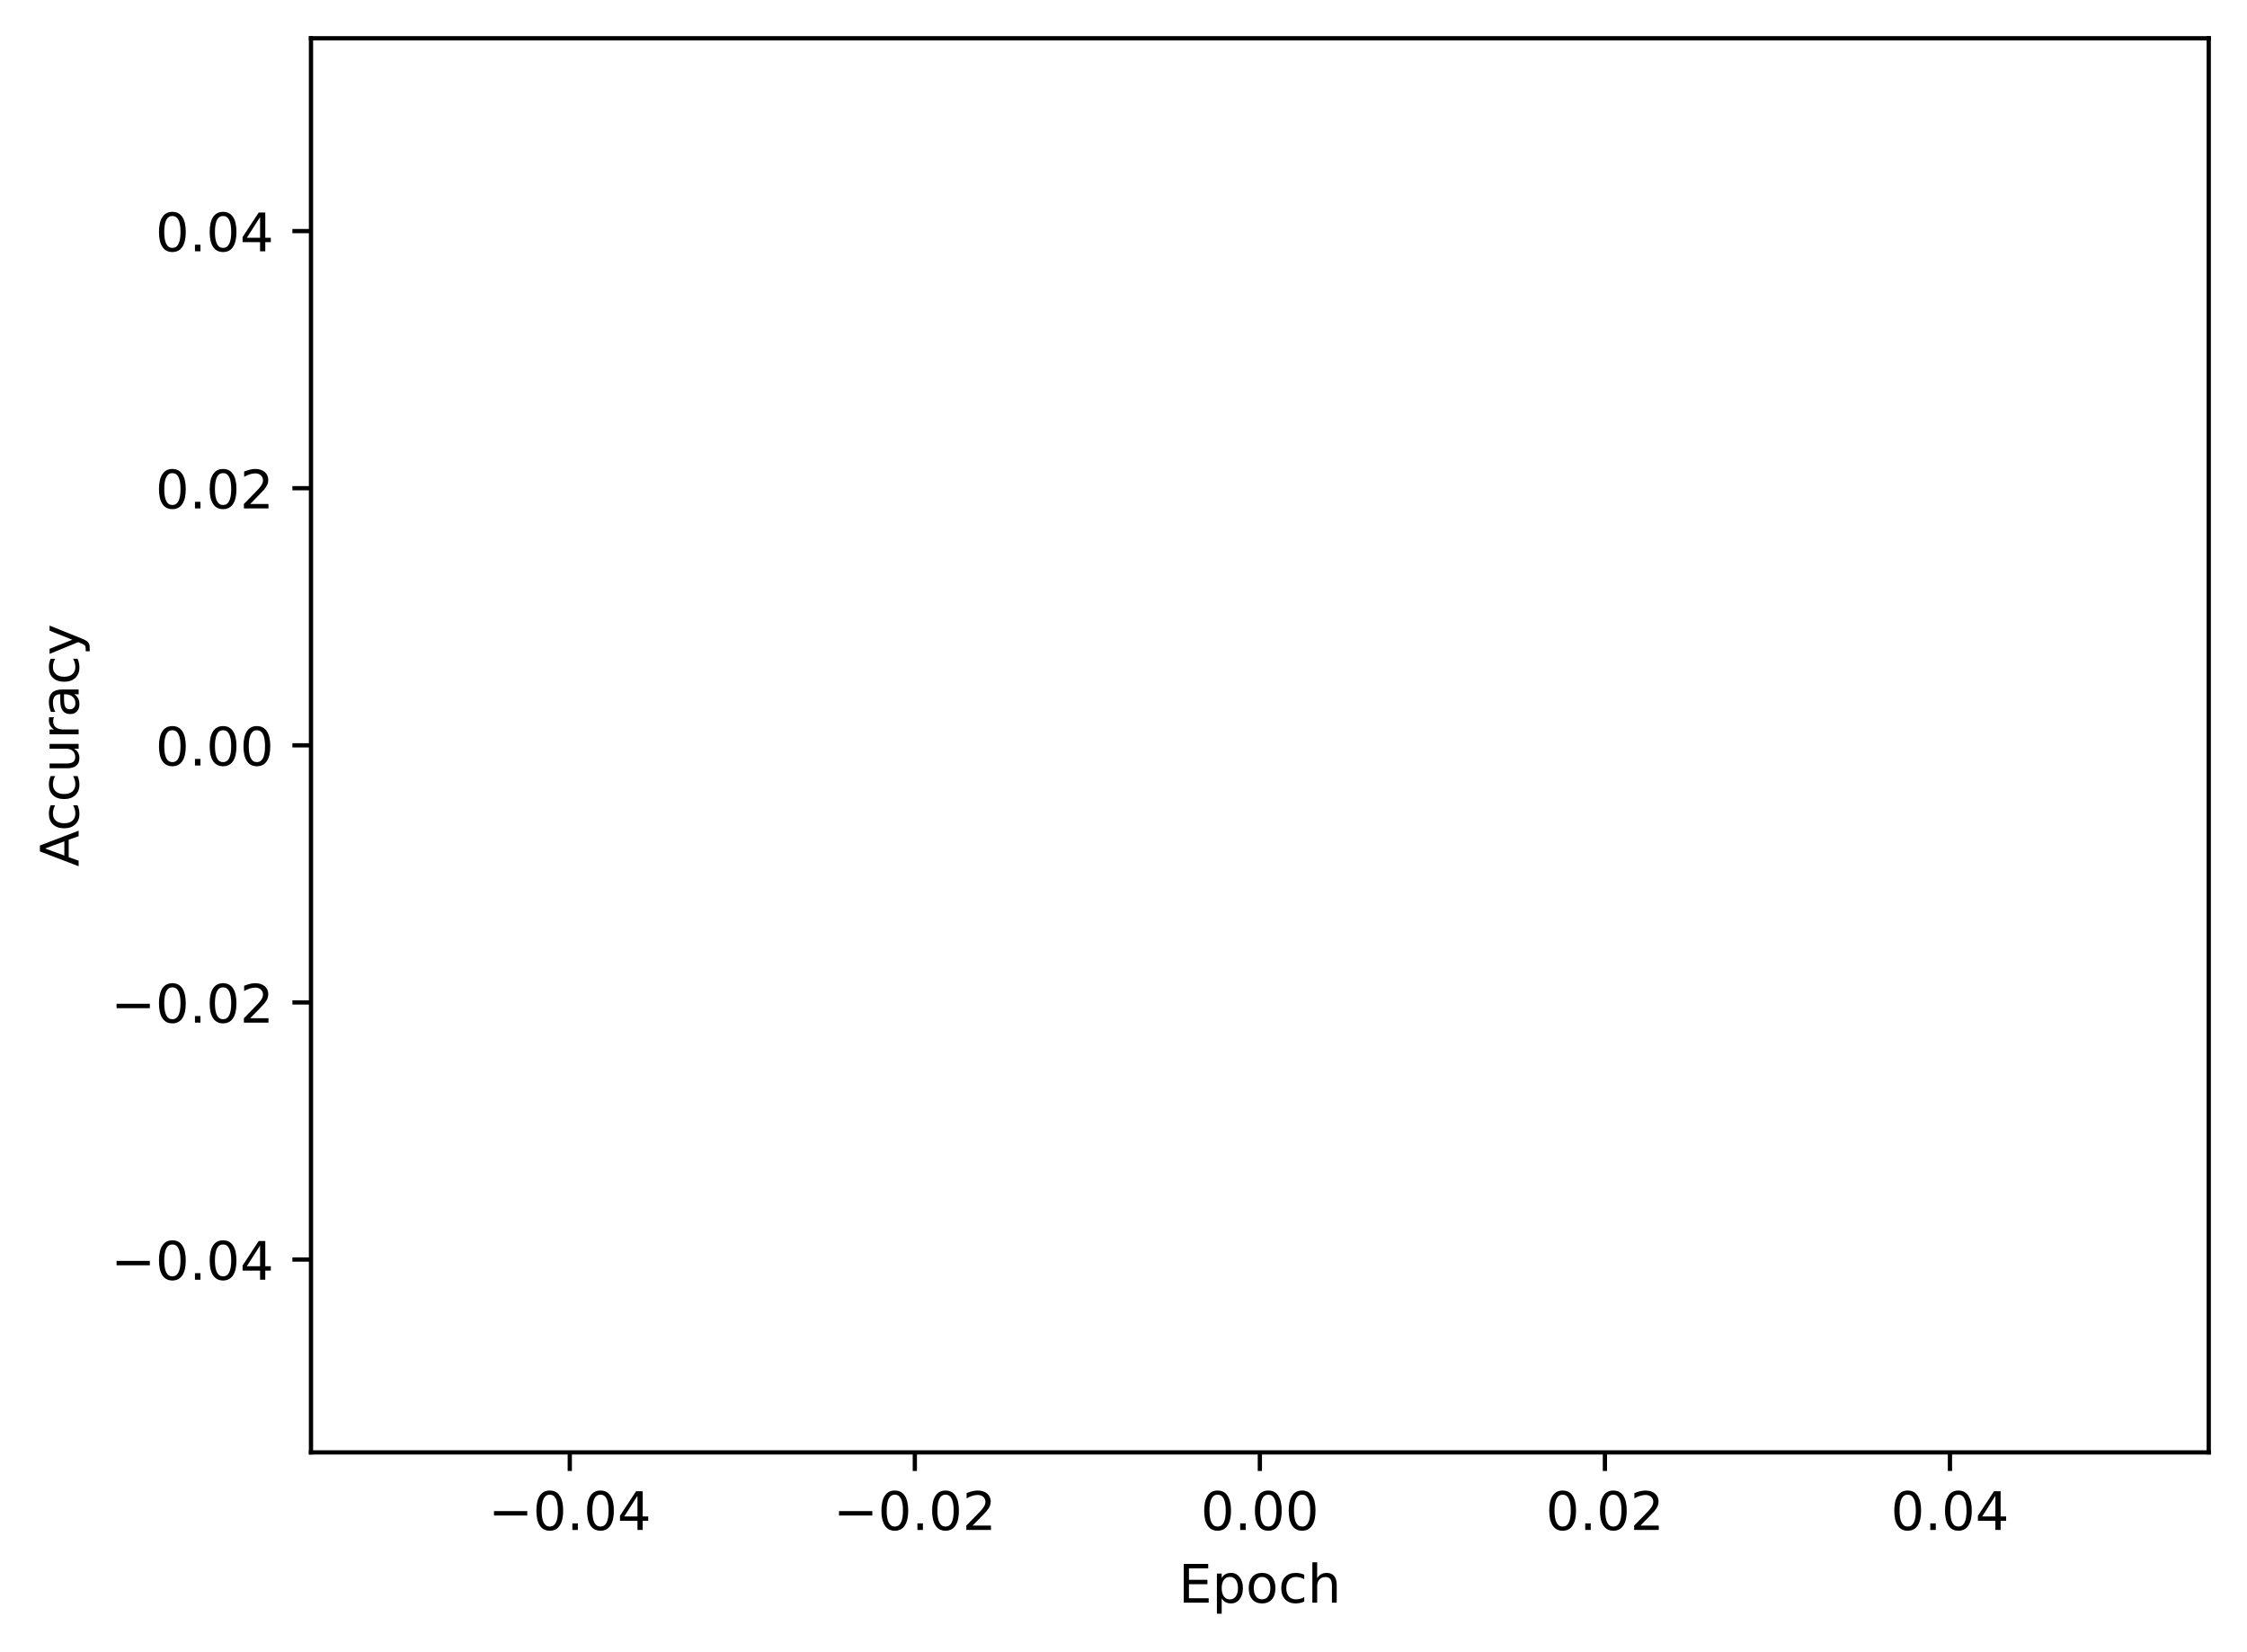
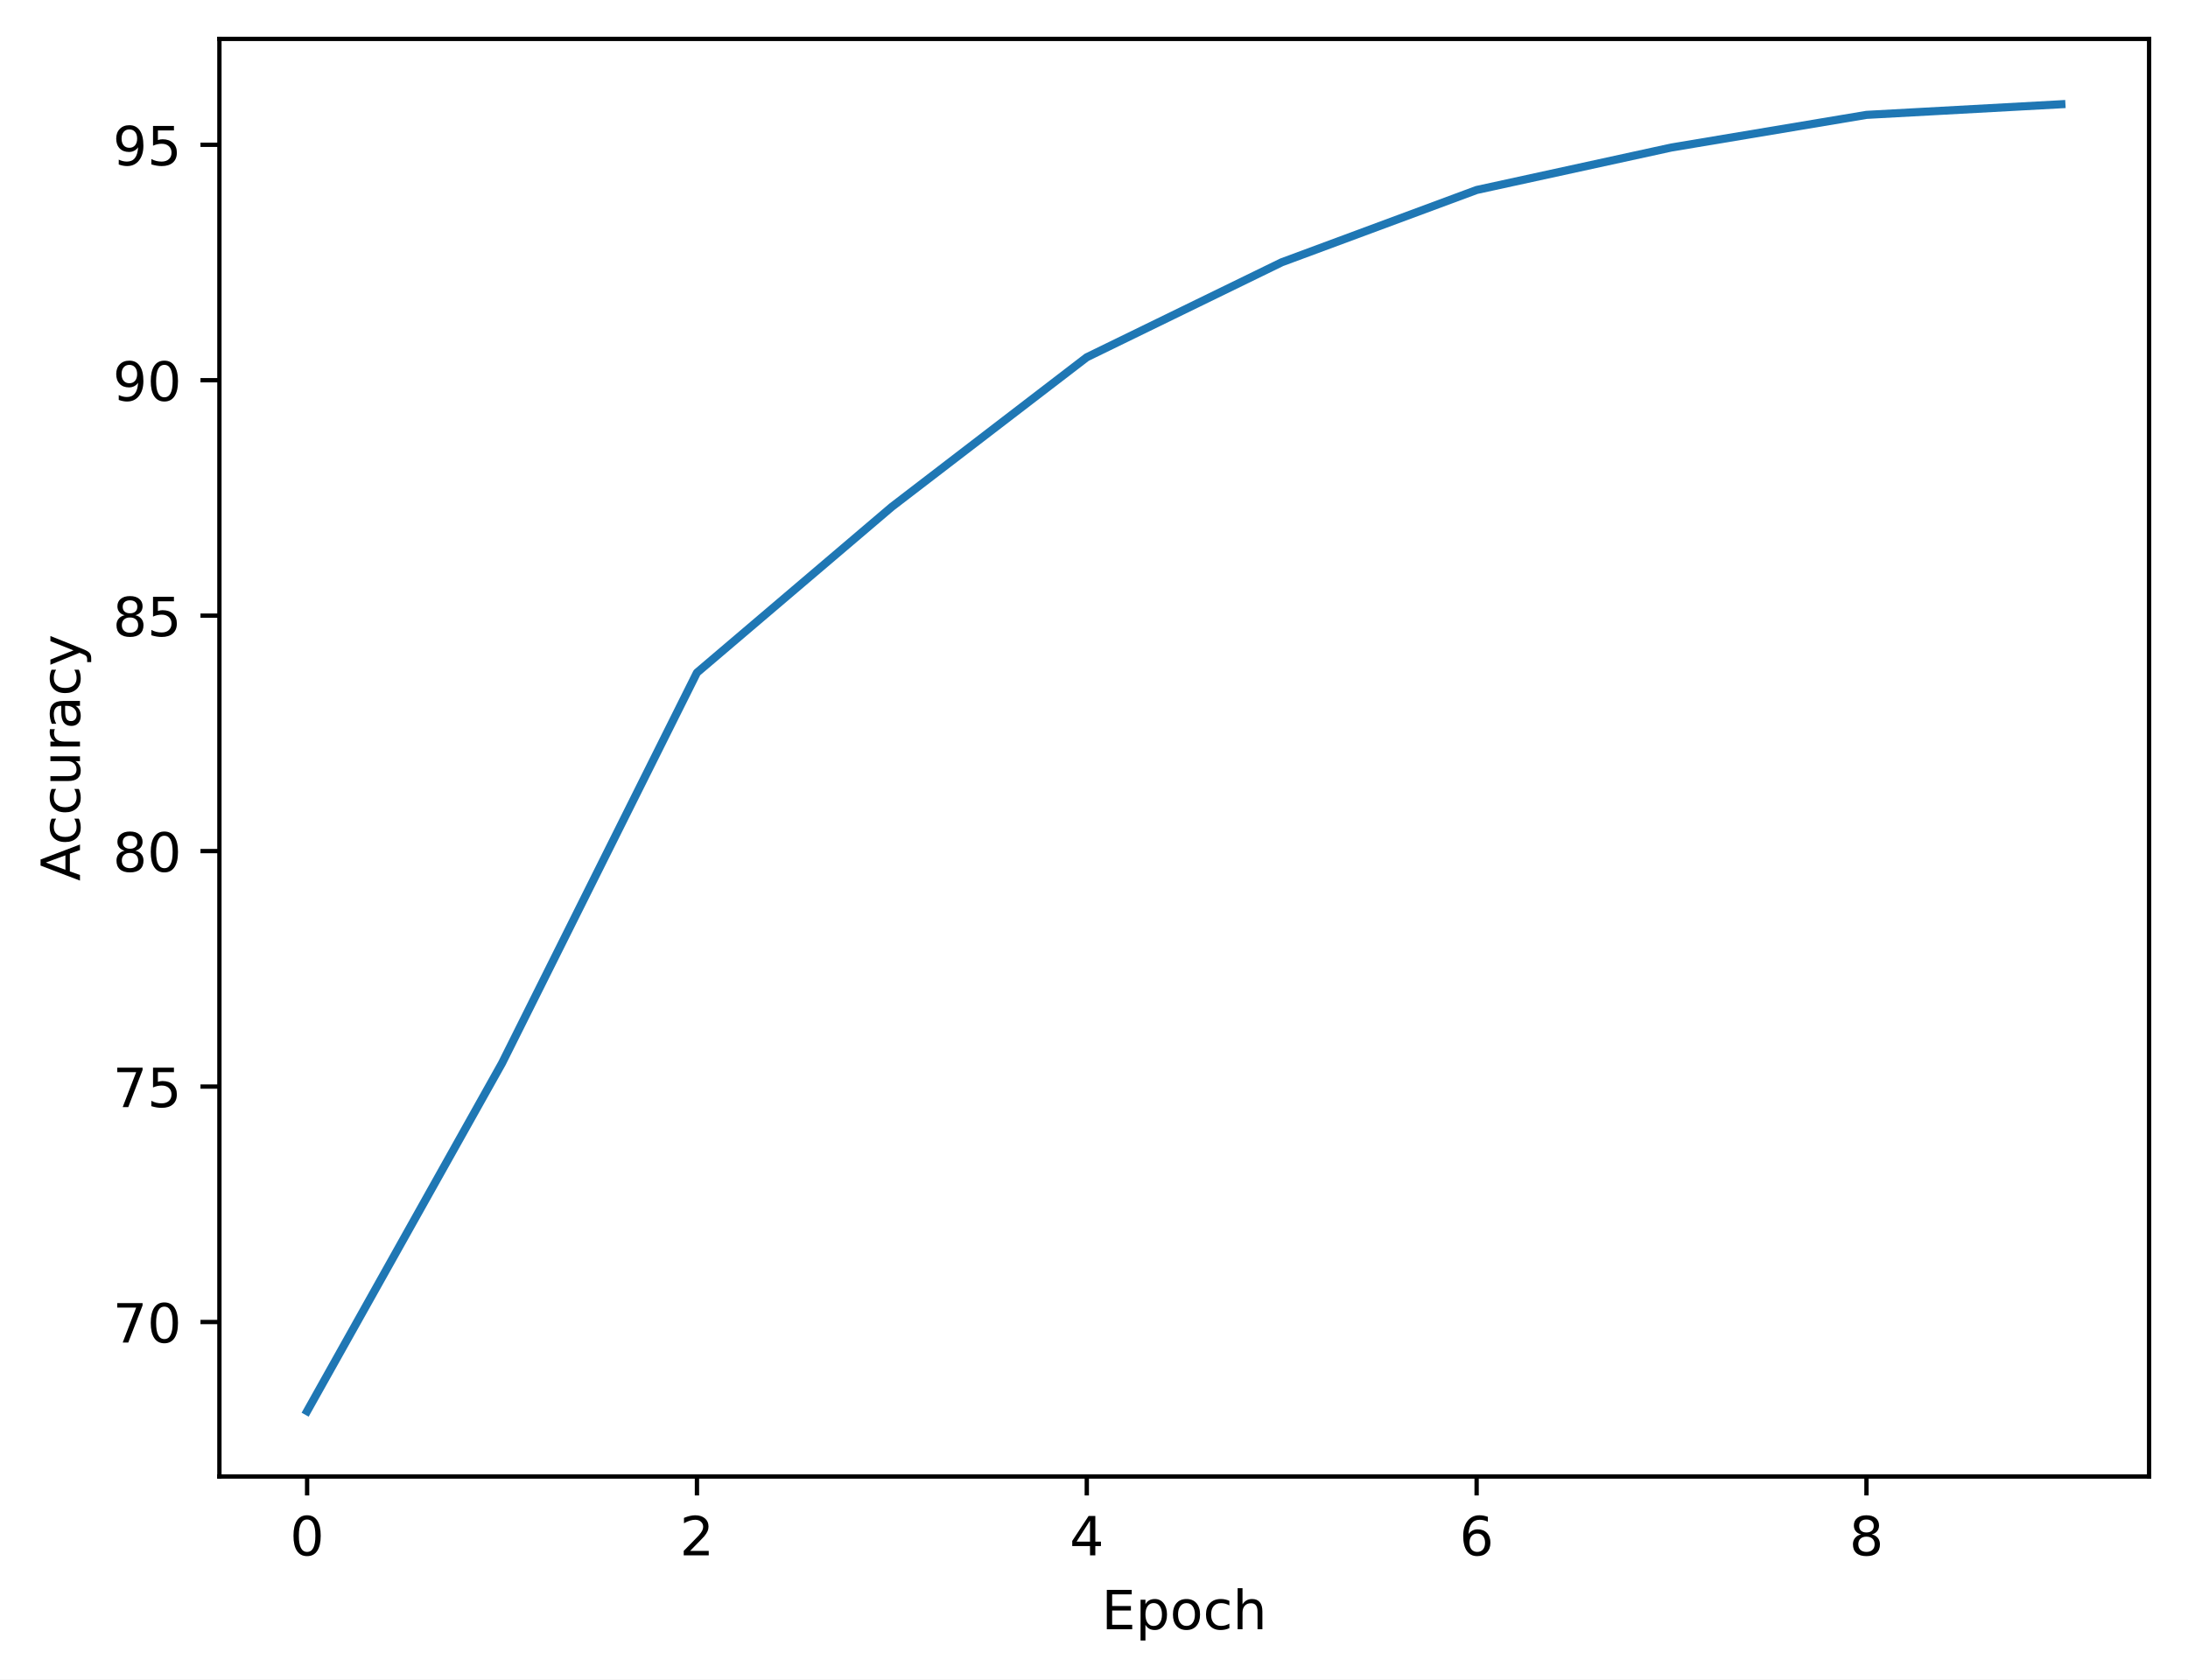
- <svg xmlns="http://www.w3.org/2000/svg" xmlns:xlink="http://www.w3.org/1999/xlink" width="422.843pt" height="310.868pt" viewBox="0 0 422.843 310.868" version="1.1">
+ <svg xmlns="http://www.w3.org/2000/svg" xmlns:xlink="http://www.w3.org/1999/xlink" width="404.923pt" height="310.868pt" viewBox="0 0 404.923 310.868" version="1.1">
  <defs>
    <style type="text/css">*{stroke-linejoin: round; stroke-linecap: butt}</style>
  </defs>
  <g id="figure_1">
    <g id="patch_1">
-       <path d="M 0 310.868  L 422.843 310.868  L 422.843 0  L 0 0  z " style="fill: #ffffff" />
+       <path d="M 0 310.868  L 404.923 310.868  L 404.923 0  L 0 0  z " style="fill: #ffffff" />
    </g>
    <g id="axes_1">
      <g id="patch_2">
-         <path d="M 58.523 273.312  L 415.643 273.312  L 415.643 7.2  L 58.523 7.2  z " style="fill: #ffffff" />
+         <path d="M 40.603 273.312  L 397.723 273.312  L 397.723 7.2  L 40.603 7.2  z " style="fill: #ffffff" />
      </g>
      <g id="matplotlib.axis_1">
        <g id="xtick_1">
          <g id="line2d_1">
            <defs>
-               <path id="m03c3d9ad0e" d="M 0 0  L 0 3.5  " style="stroke: #000000; stroke-width: 0.8" />
-             </defs>
-             <g>
-               <use xlink:href="#m03c3d9ad0e" x="107.222" y="273.312" style="stroke: #000000; stroke-width: 0.8" />
+               <path id="m782e7ac2ed" d="M 0 0  L 0 3.5  " style="stroke: #000000; stroke-width: 0.8" />
+             </defs>
+             <g>
+               <use xlink:href="#m782e7ac2ed" x="56.836" y="273.312" style="stroke: #000000; stroke-width: 0.8" />
            </g>
          </g>
          <g id="text_1">
-             <g transform="translate(91.89896 287.9104) scale(0.1 -0.1)">
-               <defs>
-                 <path id="DejaVuSans-2212" d="M 678 2272  L 4684 2272  L 4684 1741  L 678 1741  L 678 2272  z " transform="scale(0.015625)" />
+             <g transform="translate(53.6546 287.9104) scale(0.1 -0.1)">
+               <defs>
                <path id="DejaVuSans-30" d="M 2034 4250  Q 1547 4250 1301 3770  Q 1056 3291 1056 2328  Q 1056 1369 1301 889  Q 1547 409 2034 409  Q 2525 409 2770 889  Q 3016 1369 3016 2328  Q 3016 3291 2770 3770  Q 2525 4250 2034 4250  z M 2034 4750  Q 2819 4750 3233 4129  Q 3647 3509 3647 2328  Q 3647 1150 3233 529  Q 2819 -91 2034 -91  Q 1250 -91 836 529  Q 422 1150 422 2328  Q 422 3509 836 4129  Q 1250 4750 2034 4750  z " transform="scale(0.015625)" />
-                 <path id="DejaVuSans-2e" d="M 684 794  L 1344 794  L 1344 0  L 684 0  L 684 794  z " transform="scale(0.015625)" />
-                 <path id="DejaVuSans-34" d="M 2419 4116  L 825 1625  L 2419 1625  L 2419 4116  z M 2253 4666  L 3047 4666  L 3047 1625  L 3713 1625  L 3713 1100  L 3047 1100  L 3047 0  L 2419 0  L 2419 1100  L 313 1100  L 313 1709  L 2253 4666  z " transform="scale(0.015625)" />
-               </defs>
-               <use xlink:href="#DejaVuSans-2212" />
-               <use xlink:href="#DejaVuSans-30" x="83.789" />
-               <use xlink:href="#DejaVuSans-2e" x="147.412" />
-               <use xlink:href="#DejaVuSans-30" x="179.199" />
-               <use xlink:href="#DejaVuSans-34" x="242.822" />
+               </defs>
+               <use xlink:href="#DejaVuSans-30" />
            </g>
          </g>
        </g>
        <g id="xtick_2">
          <g id="line2d_2">
            <g>
-               <use xlink:href="#m03c3d9ad0e" x="172.153" y="273.312" style="stroke: #000000; stroke-width: 0.8" />
+               <use xlink:href="#m782e7ac2ed" x="128.981" y="273.312" style="stroke: #000000; stroke-width: 0.8" />
            </g>
          </g>
          <g id="text_2">
-             <g transform="translate(156.8299 287.9104) scale(0.1 -0.1)">
+             <g transform="translate(125.8001 287.9104) scale(0.1 -0.1)">
              <defs>
                <path id="DejaVuSans-32" d="M 1228 531  L 3431 531  L 3431 0  L 469 0  L 469 531  Q 828 903 1448 1529  Q 2069 2156 2228 2338  Q 2531 2678 2651 2914  Q 2772 3150 2772 3378  Q 2772 3750 2511 3984  Q 2250 4219 1831 4219  Q 1534 4219 1204 4116  Q 875 4013 500 3803  L 500 4441  Q 881 4594 1212 4672  Q 1544 4750 1819 4750  Q 2544 4750 2975 4387  Q 3406 4025 3406 3419  Q 3406 3131 3298 2873  Q 3191 2616 2906 2266  Q 2828 2175 2409 1742  Q 1991 1309 1228 531  z " transform="scale(0.015625)" />
              </defs>
-               <use xlink:href="#DejaVuSans-2212" />
-               <use xlink:href="#DejaVuSans-30" x="83.789" />
-               <use xlink:href="#DejaVuSans-2e" x="147.412" />
-               <use xlink:href="#DejaVuSans-30" x="179.199" />
-               <use xlink:href="#DejaVuSans-32" x="242.822" />
+               <use xlink:href="#DejaVuSans-32" />
            </g>
          </g>
        </g>
        <g id="xtick_3">
          <g id="line2d_3">
            <g>
-               <use xlink:href="#m03c3d9ad0e" x="237.083" y="273.312" style="stroke: #000000; stroke-width: 0.8" />
+               <use xlink:href="#m782e7ac2ed" x="201.127" y="273.312" style="stroke: #000000; stroke-width: 0.8" />
            </g>
          </g>
          <g id="text_3">
-             <g transform="translate(225.9506 287.9104) scale(0.1 -0.1)">
-               <use xlink:href="#DejaVuSans-30" />
-               <use xlink:href="#DejaVuSans-2e" x="63.623" />
-               <use xlink:href="#DejaVuSans-30" x="95.41" />
-               <use xlink:href="#DejaVuSans-30" x="159.033" />
+             <g transform="translate(197.9455 287.9104) scale(0.1 -0.1)">
+               <defs>
+                 <path id="DejaVuSans-34" d="M 2419 4116  L 825 1625  L 2419 1625  L 2419 4116  z M 2253 4666  L 3047 4666  L 3047 1625  L 3713 1625  L 3713 1100  L 3047 1100  L 3047 0  L 2419 0  L 2419 1100  L 313 1100  L 313 1709  L 2253 4666  z " transform="scale(0.015625)" />
+               </defs>
+               <use xlink:href="#DejaVuSans-34" />
            </g>
          </g>
        </g>
        <g id="xtick_4">
          <g id="line2d_4">
            <g>
-               <use xlink:href="#m03c3d9ad0e" x="302.014" y="273.312" style="stroke: #000000; stroke-width: 0.8" />
+               <use xlink:href="#m782e7ac2ed" x="273.272" y="273.312" style="stroke: #000000; stroke-width: 0.8" />
            </g>
          </g>
          <g id="text_4">
-             <g transform="translate(290.8815 287.9104) scale(0.1 -0.1)">
-               <use xlink:href="#DejaVuSans-30" />
-               <use xlink:href="#DejaVuSans-2e" x="63.623" />
-               <use xlink:href="#DejaVuSans-30" x="95.41" />
-               <use xlink:href="#DejaVuSans-32" x="159.033" />
+             <g transform="translate(270.091 287.9104) scale(0.1 -0.1)">
+               <defs>
+                 <path id="DejaVuSans-36" d="M 2113 2584  Q 1688 2584 1439 2293  Q 1191 2003 1191 1497  Q 1191 994 1439 701  Q 1688 409 2113 409  Q 2538 409 2786 701  Q 3034 994 3034 1497  Q 3034 2003 2786 2293  Q 2538 2584 2113 2584  z M 3366 4563  L 3366 3988  Q 3128 4100 2886 4159  Q 2644 4219 2406 4219  Q 1781 4219 1451 3797  Q 1122 3375 1075 2522  Q 1259 2794 1537 2939  Q 1816 3084 2150 3084  Q 2853 3084 3261 2657  Q 3669 2231 3669 1497  Q 3669 778 3244 343  Q 2819 -91 2113 -91  Q 1303 -91 875 529  Q 447 1150 447 2328  Q 447 3434 972 4092  Q 1497 4750 2381 4750  Q 2619 4750 2861 4703  Q 3103 4656 3366 4563  z " transform="scale(0.015625)" />
+               </defs>
+               <use xlink:href="#DejaVuSans-36" />
            </g>
          </g>
        </g>
        <g id="xtick_5">
          <g id="line2d_5">
            <g>
-               <use xlink:href="#m03c3d9ad0e" x="366.945" y="273.312" style="stroke: #000000; stroke-width: 0.8" />
+               <use xlink:href="#m782e7ac2ed" x="345.418" y="273.312" style="stroke: #000000; stroke-width: 0.8" />
            </g>
          </g>
          <g id="text_5">
-             <g transform="translate(355.8124 287.9104) scale(0.1 -0.1)">
-               <use xlink:href="#DejaVuSans-30" />
-               <use xlink:href="#DejaVuSans-2e" x="63.623" />
-               <use xlink:href="#DejaVuSans-30" x="95.41" />
-               <use xlink:href="#DejaVuSans-34" x="159.033" />
+             <g transform="translate(342.2364 287.9104) scale(0.1 -0.1)">
+               <defs>
+                 <path id="DejaVuSans-38" d="M 2034 2216  Q 1584 2216 1326 1975  Q 1069 1734 1069 1313  Q 1069 891 1326 650  Q 1584 409 2034 409  Q 2484 409 2743 651  Q 3003 894 3003 1313  Q 3003 1734 2745 1975  Q 2488 2216 2034 2216  z M 1403 2484  Q 997 2584 770 2862  Q 544 3141 544 3541  Q 544 4100 942 4425  Q 1341 4750 2034 4750  Q 2731 4750 3128 4425  Q 3525 4100 3525 3541  Q 3525 3141 3298 2862  Q 3072 2584 2669 2484  Q 3125 2378 3379 2068  Q 3634 1759 3634 1313  Q 3634 634 3220 271  Q 2806 -91 2034 -91  Q 1263 -91 848 271  Q 434 634 434 1313  Q 434 1759 690 2068  Q 947 2378 1403 2484  z M 1172 3481  Q 1172 3119 1398 2916  Q 1625 2713 2034 2713  Q 2441 2713 2670 2916  Q 2900 3119 2900 3481  Q 2900 3844 2670 4047  Q 2441 4250 2034 4250  Q 1625 4250 1398 4047  Q 1172 3844 1172 3481  z " transform="scale(0.015625)" />
+               </defs>
+               <use xlink:href="#DejaVuSans-38" />
            </g>
          </g>
        </g>
        <g id="text_6">
-           <g transform="translate(221.7725 301.5886) scale(0.1 -0.1)">
+           <g transform="translate(203.8522 301.5886) scale(0.1 -0.1)">
            <defs>
              <path id="DejaVuSans-45" d="M 628 4666  L 3578 4666  L 3578 4134  L 1259 4134  L 1259 2753  L 3481 2753  L 3481 2222  L 1259 2222  L 1259 531  L 3634 531  L 3634 0  L 628 0  L 628 4666  z " transform="scale(0.015625)" />
              <path id="DejaVuSans-70" d="M 1159 525  L 1159 -1331  L 581 -1331  L 581 3500  L 1159 3500  L 1159 2969  Q 1341 3281 1617 3432  Q 1894 3584 2278 3584  Q 2916 3584 3314 3078  Q 3713 2572 3713 1747  Q 3713 922 3314 415  Q 2916 -91 2278 -91  Q 1894 -91 1617 61  Q 1341 213 1159 525  z M 3116 1747  Q 3116 2381 2855 2742  Q 2594 3103 2138 3103  Q 1681 3103 1420 2742  Q 1159 2381 1159 1747  Q 1159 1113 1420 752  Q 1681 391 2138 391  Q 2594 391 2855 752  Q 3116 1113 3116 1747  z " transform="scale(0.015625)" />
              <path id="DejaVuSans-6f" d="M 1959 3097  Q 1497 3097 1228 2736  Q 959 2375 959 1747  Q 959 1119 1226 758  Q 1494 397 1959 397  Q 2419 397 2687 759  Q 2956 1122 2956 1747  Q 2956 2369 2687 2733  Q 2419 3097 1959 3097  z M 1959 3584  Q 2709 3584 3137 3096  Q 3566 2609 3566 1747  Q 3566 888 3137 398  Q 2709 -91 1959 -91  Q 1206 -91 779 398  Q 353 888 353 1747  Q 353 2609 779 3096  Q 1206 3584 1959 3584  z " transform="scale(0.015625)" />
              <path id="DejaVuSans-63" d="M 3122 3366  L 3122 2828  Q 2878 2963 2633 3030  Q 2388 3097 2138 3097  Q 1578 3097 1268 2742  Q 959 2388 959 1747  Q 959 1106 1268 751  Q 1578 397 2138 397  Q 2388 397 2633 464  Q 2878 531 3122 666  L 3122 134  Q 2881 22 2623 -34  Q 2366 -91 2075 -91  Q 1284 -91 818 406  Q 353 903 353 1747  Q 353 2603 823 3093  Q 1294 3584 2113 3584  Q 2378 3584 2631 3529  Q 2884 3475 3122 3366  z " transform="scale(0.015625)" />
              <path id="DejaVuSans-68" d="M 3513 2113  L 3513 0  L 2938 0  L 2938 2094  Q 2938 2591 2744 2837  Q 2550 3084 2163 3084  Q 1697 3084 1428 2787  Q 1159 2491 1159 1978  L 1159 0  L 581 0  L 581 4863  L 1159 4863  L 1159 2956  Q 1366 3272 1645 3428  Q 1925 3584 2291 3584  Q 2894 3584 3203 3211  Q 3513 2838 3513 2113  z " transform="scale(0.015625)" />
            </defs>
            <use xlink:href="#DejaVuSans-45" />
            <use xlink:href="#DejaVuSans-70" x="63.184" />
            <use xlink:href="#DejaVuSans-6f" x="126.66" />
            <use xlink:href="#DejaVuSans-63" x="187.842" />
            <use xlink:href="#DejaVuSans-68" x="242.822" />
          </g>
        </g>
      </g>
      <g id="matplotlib.axis_2">
        <g id="ytick_1">
          <g id="line2d_6">
            <defs>
-               <path id="md4bfcd3102" d="M 0 0  L -3.5 0  " style="stroke: #000000; stroke-width: 0.8" />
-             </defs>
-             <g>
-               <use xlink:href="#md4bfcd3102" x="58.523" y="237.024" style="stroke: #000000; stroke-width: 0.8" />
+               <path id="md44ae801c0" d="M 0 0  L -3.5 0  " style="stroke: #000000; stroke-width: 0.8" />
+             </defs>
+             <g>
+               <use xlink:href="#md44ae801c0" x="40.603" y="244.712" style="stroke: #000000; stroke-width: 0.8" />
            </g>
          </g>
          <g id="text_7">
-             <g transform="translate(20.87813 240.8232) scale(0.1 -0.1)">
-               <use xlink:href="#DejaVuSans-2212" />
-               <use xlink:href="#DejaVuSans-30" x="83.789" />
-               <use xlink:href="#DejaVuSans-2e" x="147.412" />
-               <use xlink:href="#DejaVuSans-30" x="179.199" />
-               <use xlink:href="#DejaVuSans-34" x="242.822" />
+             <g transform="translate(20.87813 248.5111) scale(0.1 -0.1)">
+               <defs>
+                 <path id="DejaVuSans-37" d="M 525 4666  L 3525 4666  L 3525 4397  L 1831 0  L 1172 0  L 2766 4134  L 525 4134  L 525 4666  z " transform="scale(0.015625)" />
+               </defs>
+               <use xlink:href="#DejaVuSans-37" />
+               <use xlink:href="#DejaVuSans-30" x="63.623" />
            </g>
          </g>
        </g>
        <g id="ytick_2">
          <g id="line2d_7">
            <g>
-               <use xlink:href="#md4bfcd3102" x="58.523" y="188.64" style="stroke: #000000; stroke-width: 0.8" />
+               <use xlink:href="#md44ae801c0" x="40.603" y="201.13" style="stroke: #000000; stroke-width: 0.8" />
            </g>
          </g>
          <g id="text_8">
-             <g transform="translate(20.87813 192.4392) scale(0.1 -0.1)">
-               <use xlink:href="#DejaVuSans-2212" />
-               <use xlink:href="#DejaVuSans-30" x="83.789" />
-               <use xlink:href="#DejaVuSans-2e" x="147.412" />
-               <use xlink:href="#DejaVuSans-30" x="179.199" />
-               <use xlink:href="#DejaVuSans-32" x="242.822" />
+             <g transform="translate(20.87813 204.9288) scale(0.1 -0.1)">
+               <defs>
+                 <path id="DejaVuSans-35" d="M 691 4666  L 3169 4666  L 3169 4134  L 1269 4134  L 1269 2991  Q 1406 3038 1543 3061  Q 1681 3084 1819 3084  Q 2600 3084 3056 2656  Q 3513 2228 3513 1497  Q 3513 744 3044 326  Q 2575 -91 1722 -91  Q 1428 -91 1123 -41  Q 819 9 494 109  L 494 744  Q 775 591 1075 516  Q 1375 441 1709 441  Q 2250 441 2565 725  Q 2881 1009 2881 1497  Q 2881 1984 2565 2268  Q 2250 2553 1709 2553  Q 1456 2553 1204 2497  Q 953 2441 691 2322  L 691 4666  z " transform="scale(0.015625)" />
+               </defs>
+               <use xlink:href="#DejaVuSans-37" />
+               <use xlink:href="#DejaVuSans-35" x="63.623" />
            </g>
          </g>
        </g>
        <g id="ytick_3">
          <g id="line2d_8">
            <g>
-               <use xlink:href="#md4bfcd3102" x="58.523" y="140.256" style="stroke: #000000; stroke-width: 0.8" />
+               <use xlink:href="#md44ae801c0" x="40.603" y="157.547" style="stroke: #000000; stroke-width: 0.8" />
            </g>
          </g>
          <g id="text_9">
-             <g transform="translate(29.25781 144.0552) scale(0.1 -0.1)">
-               <use xlink:href="#DejaVuSans-30" />
-               <use xlink:href="#DejaVuSans-2e" x="63.623" />
-               <use xlink:href="#DejaVuSans-30" x="95.41" />
-               <use xlink:href="#DejaVuSans-30" x="159.033" />
+             <g transform="translate(20.87813 161.3465) scale(0.1 -0.1)">
+               <use xlink:href="#DejaVuSans-38" />
+               <use xlink:href="#DejaVuSans-30" x="63.623" />
            </g>
          </g>
        </g>
        <g id="ytick_4">
          <g id="line2d_9">
            <g>
-               <use xlink:href="#md4bfcd3102" x="58.523" y="91.872" style="stroke: #000000; stroke-width: 0.8" />
+               <use xlink:href="#md44ae801c0" x="40.603" y="113.965" style="stroke: #000000; stroke-width: 0.8" />
            </g>
          </g>
          <g id="text_10">
-             <g transform="translate(29.25781 95.67122) scale(0.1 -0.1)">
-               <use xlink:href="#DejaVuSans-30" />
-               <use xlink:href="#DejaVuSans-2e" x="63.623" />
-               <use xlink:href="#DejaVuSans-30" x="95.41" />
-               <use xlink:href="#DejaVuSans-32" x="159.033" />
+             <g transform="translate(20.87813 117.7641) scale(0.1 -0.1)">
+               <use xlink:href="#DejaVuSans-38" />
+               <use xlink:href="#DejaVuSans-35" x="63.623" />
            </g>
          </g>
        </g>
        <g id="ytick_5">
          <g id="line2d_10">
            <g>
-               <use xlink:href="#md4bfcd3102" x="58.523" y="43.488" style="stroke: #000000; stroke-width: 0.8" />
+               <use xlink:href="#md44ae801c0" x="40.603" y="70.383" style="stroke: #000000; stroke-width: 0.8" />
            </g>
          </g>
          <g id="text_11">
-             <g transform="translate(29.25781 47.28722) scale(0.1 -0.1)">
-               <use xlink:href="#DejaVuSans-30" />
-               <use xlink:href="#DejaVuSans-2e" x="63.623" />
-               <use xlink:href="#DejaVuSans-30" x="95.41" />
-               <use xlink:href="#DejaVuSans-34" x="159.033" />
-             </g>
-           </g>
-         </g>
-         <g id="text_12">
+             <g transform="translate(20.87813 74.1818) scale(0.1 -0.1)">
+               <defs>
+                 <path id="DejaVuSans-39" d="M 703 97  L 703 672  Q 941 559 1184 500  Q 1428 441 1663 441  Q 2288 441 2617 861  Q 2947 1281 2994 2138  Q 2813 1869 2534 1725  Q 2256 1581 1919 1581  Q 1219 1581 811 2004  Q 403 2428 403 3163  Q 403 3881 828 4315  Q 1253 4750 1959 4750  Q 2769 4750 3195 4129  Q 3622 3509 3622 2328  Q 3622 1225 3098 567  Q 2575 -91 1691 -91  Q 1453 -91 1209 -44  Q 966 3 703 97  z M 1959 2075  Q 2384 2075 2632 2365  Q 2881 2656 2881 3163  Q 2881 3666 2632 3958  Q 2384 4250 1959 4250  Q 1534 4250 1286 3958  Q 1038 3666 1038 3163  Q 1038 2656 1286 2365  Q 1534 2075 1959 2075  z " transform="scale(0.015625)" />
+               </defs>
+               <use xlink:href="#DejaVuSans-39" />
+               <use xlink:href="#DejaVuSans-30" x="63.623" />
+             </g>
+           </g>
+         </g>
+         <g id="ytick_6">
+           <g id="line2d_11">
+             <g>
+               <use xlink:href="#md44ae801c0" x="40.603" y="26.8" style="stroke: #000000; stroke-width: 0.8" />
+             </g>
+           </g>
+           <g id="text_12">
+             <g transform="translate(20.87813 30.59946) scale(0.1 -0.1)">
+               <use xlink:href="#DejaVuSans-39" />
+               <use xlink:href="#DejaVuSans-35" x="63.623" />
+             </g>
+           </g>
+         </g>
+         <g id="text_13">
          <g transform="translate(14.79844 163.0841) rotate(-90) scale(0.1 -0.1)">
            <defs>
              <path id="DejaVuSans-41" d="M 2188 4044  L 1331 1722  L 3047 1722  L 2188 4044  z M 1831 4666  L 2547 4666  L 4325 0  L 3669 0  L 3244 1197  L 1141 1197  L 716 0  L 50 0  L 1831 4666  z " transform="scale(0.015625)" />
              <path id="DejaVuSans-75" d="M 544 1381  L 544 3500  L 1119 3500  L 1119 1403  Q 1119 906 1312 657  Q 1506 409 1894 409  Q 2359 409 2629 706  Q 2900 1003 2900 1516  L 2900 3500  L 3475 3500  L 3475 0  L 2900 0  L 2900 538  Q 2691 219 2414 64  Q 2138 -91 1772 -91  Q 1169 -91 856 284  Q 544 659 544 1381  z M 1991 3584  L 1991 3584  z " transform="scale(0.015625)" />
              <path id="DejaVuSans-72" d="M 2631 2963  Q 2534 3019 2420 3045  Q 2306 3072 2169 3072  Q 1681 3072 1420 2755  Q 1159 2438 1159 1844  L 1159 0  L 581 0  L 581 3500  L 1159 3500  L 1159 2956  Q 1341 3275 1631 3429  Q 1922 3584 2338 3584  Q 2397 3584 2469 3576  Q 2541 3569 2628 3553  L 2631 2963  z " transform="scale(0.015625)" />
              <path id="DejaVuSans-61" d="M 2194 1759  Q 1497 1759 1228 1600  Q 959 1441 959 1056  Q 959 750 1161 570  Q 1363 391 1709 391  Q 2188 391 2477 730  Q 2766 1069 2766 1631  L 2766 1759  L 2194 1759  z M 3341 1997  L 3341 0  L 2766 0  L 2766 531  Q 2569 213 2275 61  Q 1981 -91 1556 -91  Q 1019 -91 701 211  Q 384 513 384 1019  Q 384 1609 779 1909  Q 1175 2209 1959 2209  L 2766 2209  L 2766 2266  Q 2766 2663 2505 2880  Q 2244 3097 1772 3097  Q 1472 3097 1187 3025  Q 903 2953 641 2809  L 641 3341  Q 956 3463 1253 3523  Q 1550 3584 1831 3584  Q 2591 3584 2966 3190  Q 3341 2797 3341 1997  z " transform="scale(0.015625)" />
              <path id="DejaVuSans-79" d="M 2059 -325  Q 1816 -950 1584 -1140  Q 1353 -1331 966 -1331  L 506 -1331  L 506 -850  L 844 -850  Q 1081 -850 1212 -737  Q 1344 -625 1503 -206  L 1606 56  L 191 3500  L 800 3500  L 1894 763  L 2988 3500  L 3597 3500  L 2059 -325  z " transform="scale(0.015625)" />
            </defs>
            <use xlink:href="#DejaVuSans-41" />
            <use xlink:href="#DejaVuSans-63" x="66.658" />
            <use xlink:href="#DejaVuSans-63" x="121.639" />
            <use xlink:href="#DejaVuSans-75" x="176.619" />
            <use xlink:href="#DejaVuSans-72" x="239.998" />
            <use xlink:href="#DejaVuSans-61" x="281.111" />
            <use xlink:href="#DejaVuSans-63" x="342.391" />
            <use xlink:href="#DejaVuSans-79" x="397.371" />
          </g>
        </g>
      </g>
-       <g id="line2d_11" />
+       <g id="line2d_12">
+         <path d="M 56.836 261.216  L 92.909 196.8  L 128.981 124.513  L 165.054 93.814  L 201.127 66.132  L 237.199 48.552  L 273.272 35.17  L 309.345 27.299  L 345.418 21.264  L 381.49 19.296  " clip-path="url(#p4a718ef9ff)" style="fill: none; stroke: #1f77b4; stroke-width: 1.5; stroke-linecap: square" />
+       </g>
      <g id="patch_3">
-         <path d="M 58.523 273.312  L 58.523 7.2  " style="fill: none; stroke: #000000; stroke-width: 0.8; stroke-linejoin: miter; stroke-linecap: square" />
+         <path d="M 40.603 273.312  L 40.603 7.2  " style="fill: none; stroke: #000000; stroke-width: 0.8; stroke-linejoin: miter; stroke-linecap: square" />
      </g>
      <g id="patch_4">
-         <path d="M 415.643 273.312  L 415.643 7.2  " style="fill: none; stroke: #000000; stroke-width: 0.8; stroke-linejoin: miter; stroke-linecap: square" />
+         <path d="M 397.723 273.312  L 397.723 7.2  " style="fill: none; stroke: #000000; stroke-width: 0.8; stroke-linejoin: miter; stroke-linecap: square" />
      </g>
      <g id="patch_5">
-         <path d="M 58.523 273.312  L 415.643 273.312  " style="fill: none; stroke: #000000; stroke-width: 0.8; stroke-linejoin: miter; stroke-linecap: square" />
+         <path d="M 40.603 273.312  L 397.723 273.312  " style="fill: none; stroke: #000000; stroke-width: 0.8; stroke-linejoin: miter; stroke-linecap: square" />
      </g>
      <g id="patch_6">
-         <path d="M 58.523 7.2  L 415.643 7.2  " style="fill: none; stroke: #000000; stroke-width: 0.8; stroke-linejoin: miter; stroke-linecap: square" />
+         <path d="M 40.603 7.2  L 397.723 7.2  " style="fill: none; stroke: #000000; stroke-width: 0.8; stroke-linejoin: miter; stroke-linecap: square" />
      </g>
    </g>
  </g>
+   <defs>
+     <clipPath id="p4a718ef9ff">
+       <rect x="40.603" y="7.2" width="357.12" height="266.112" />
+     </clipPath>
+   </defs>
</svg>
